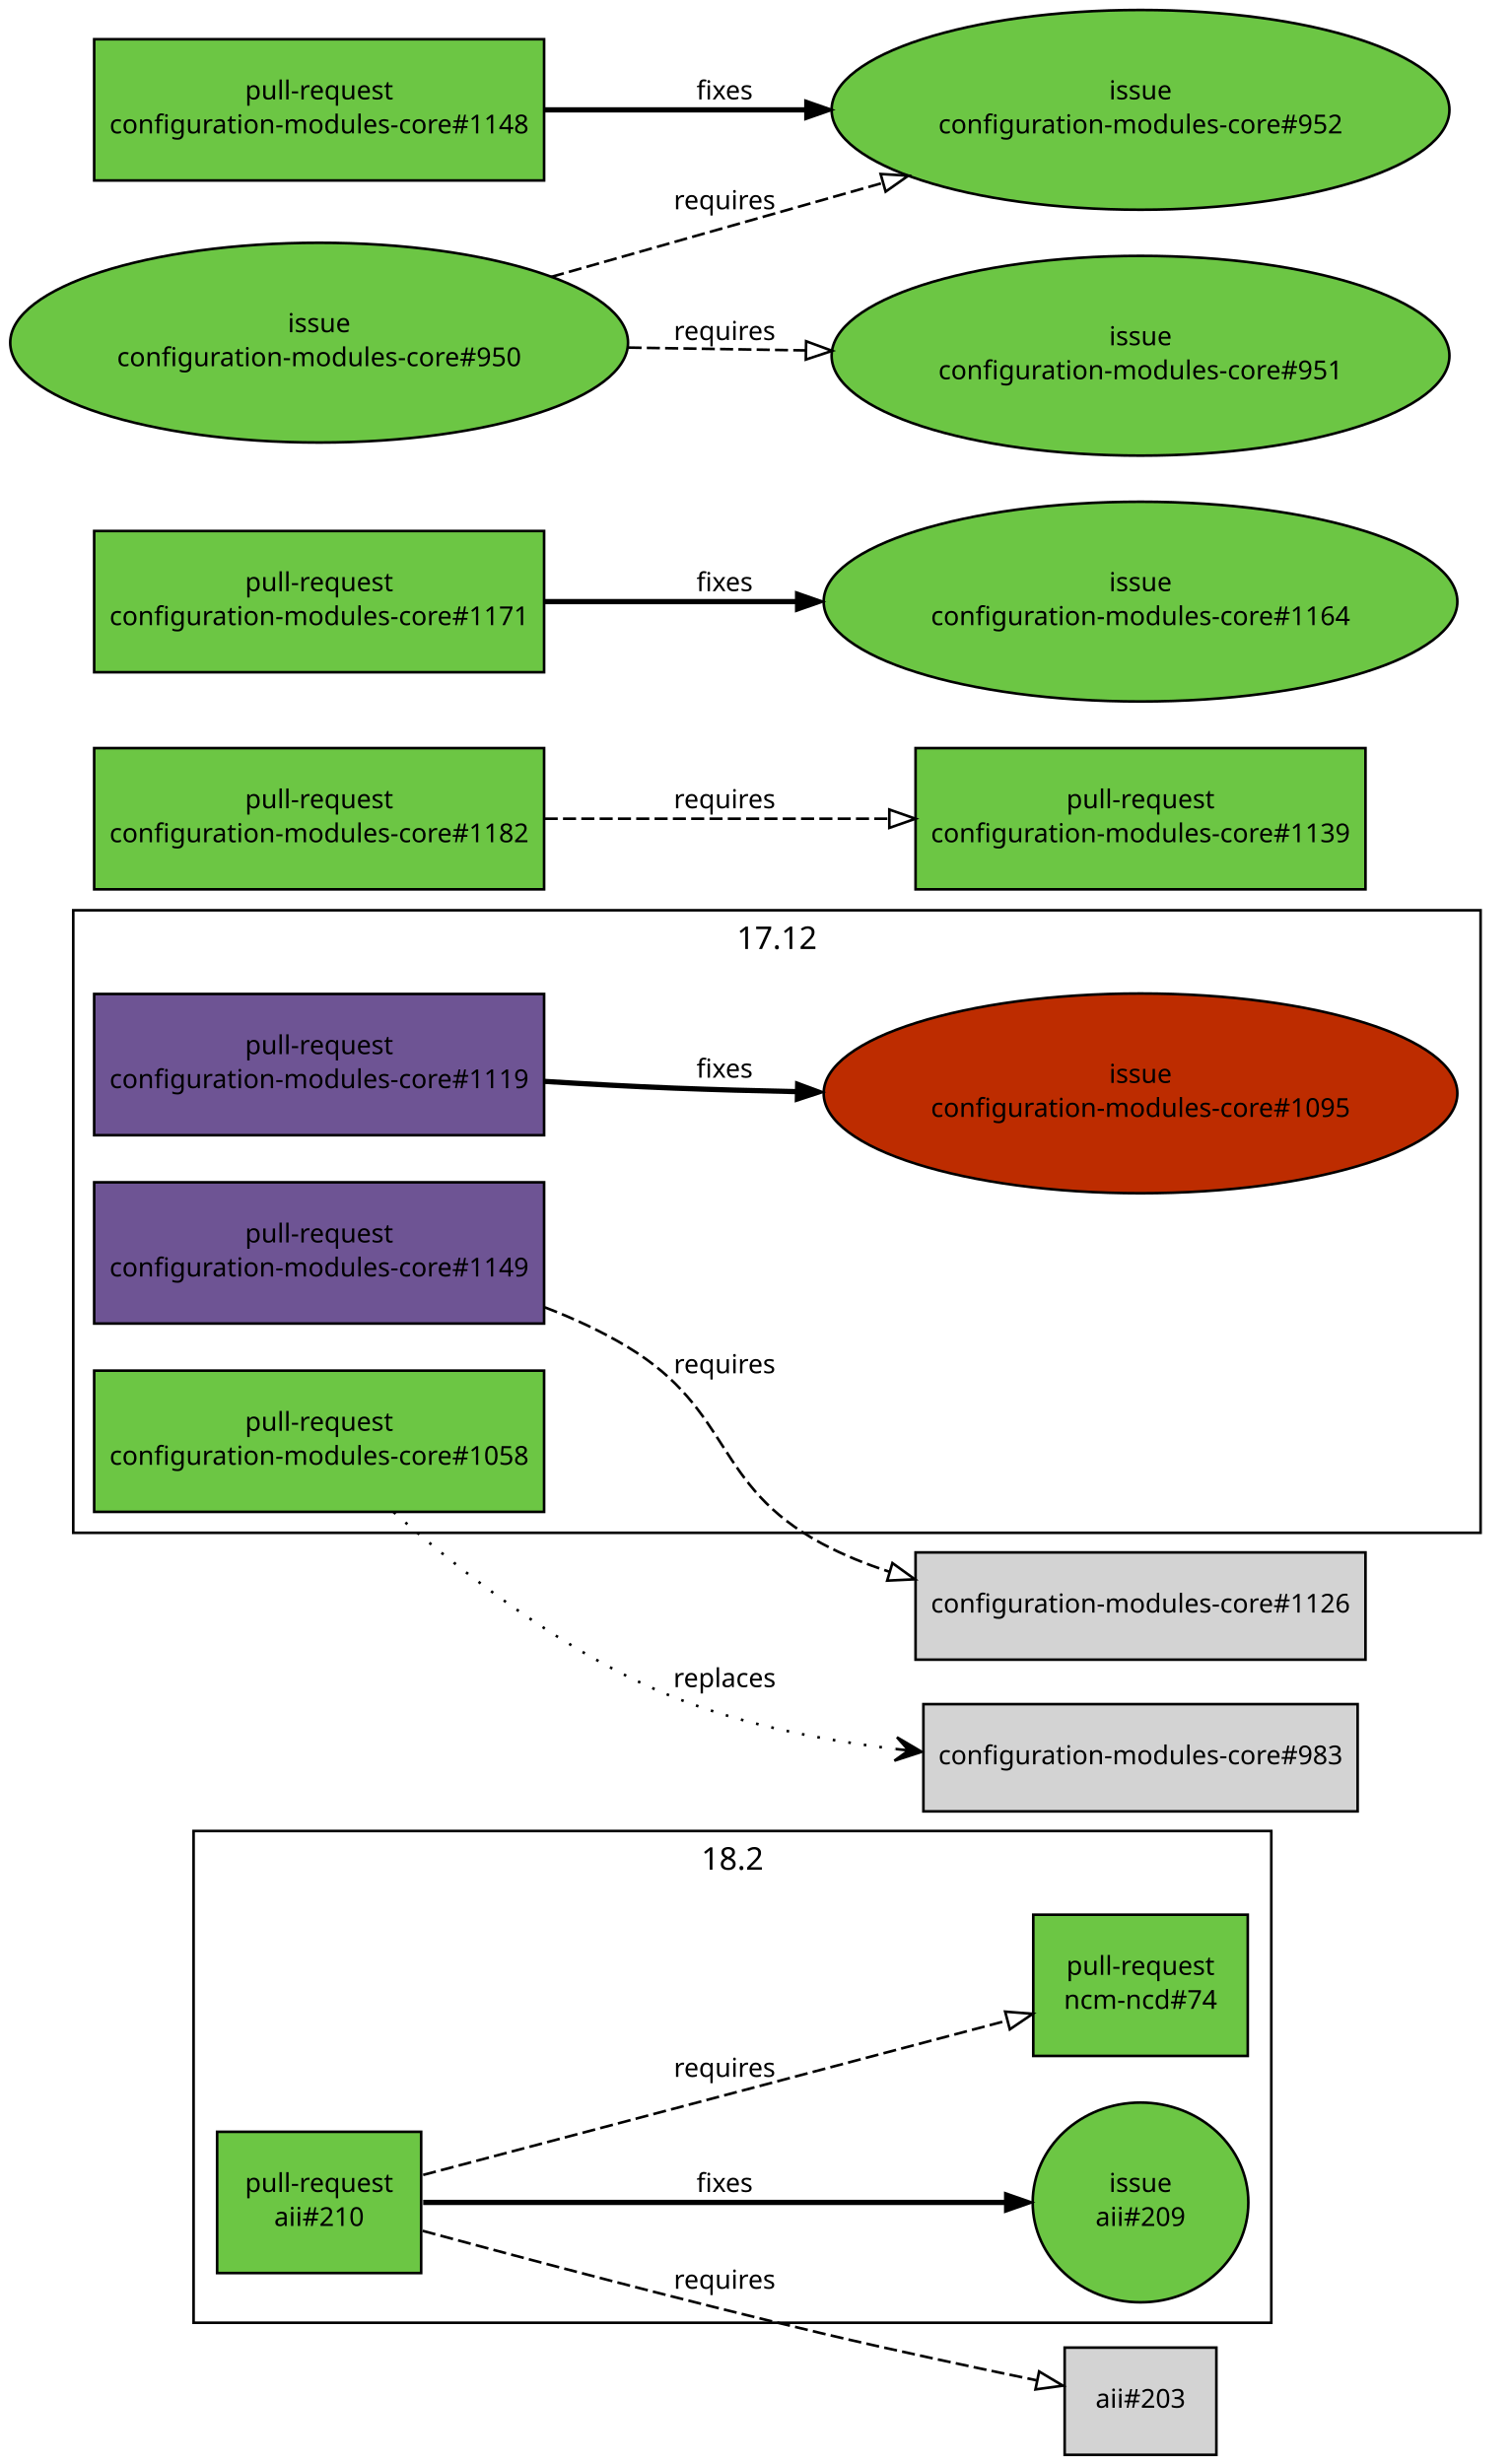
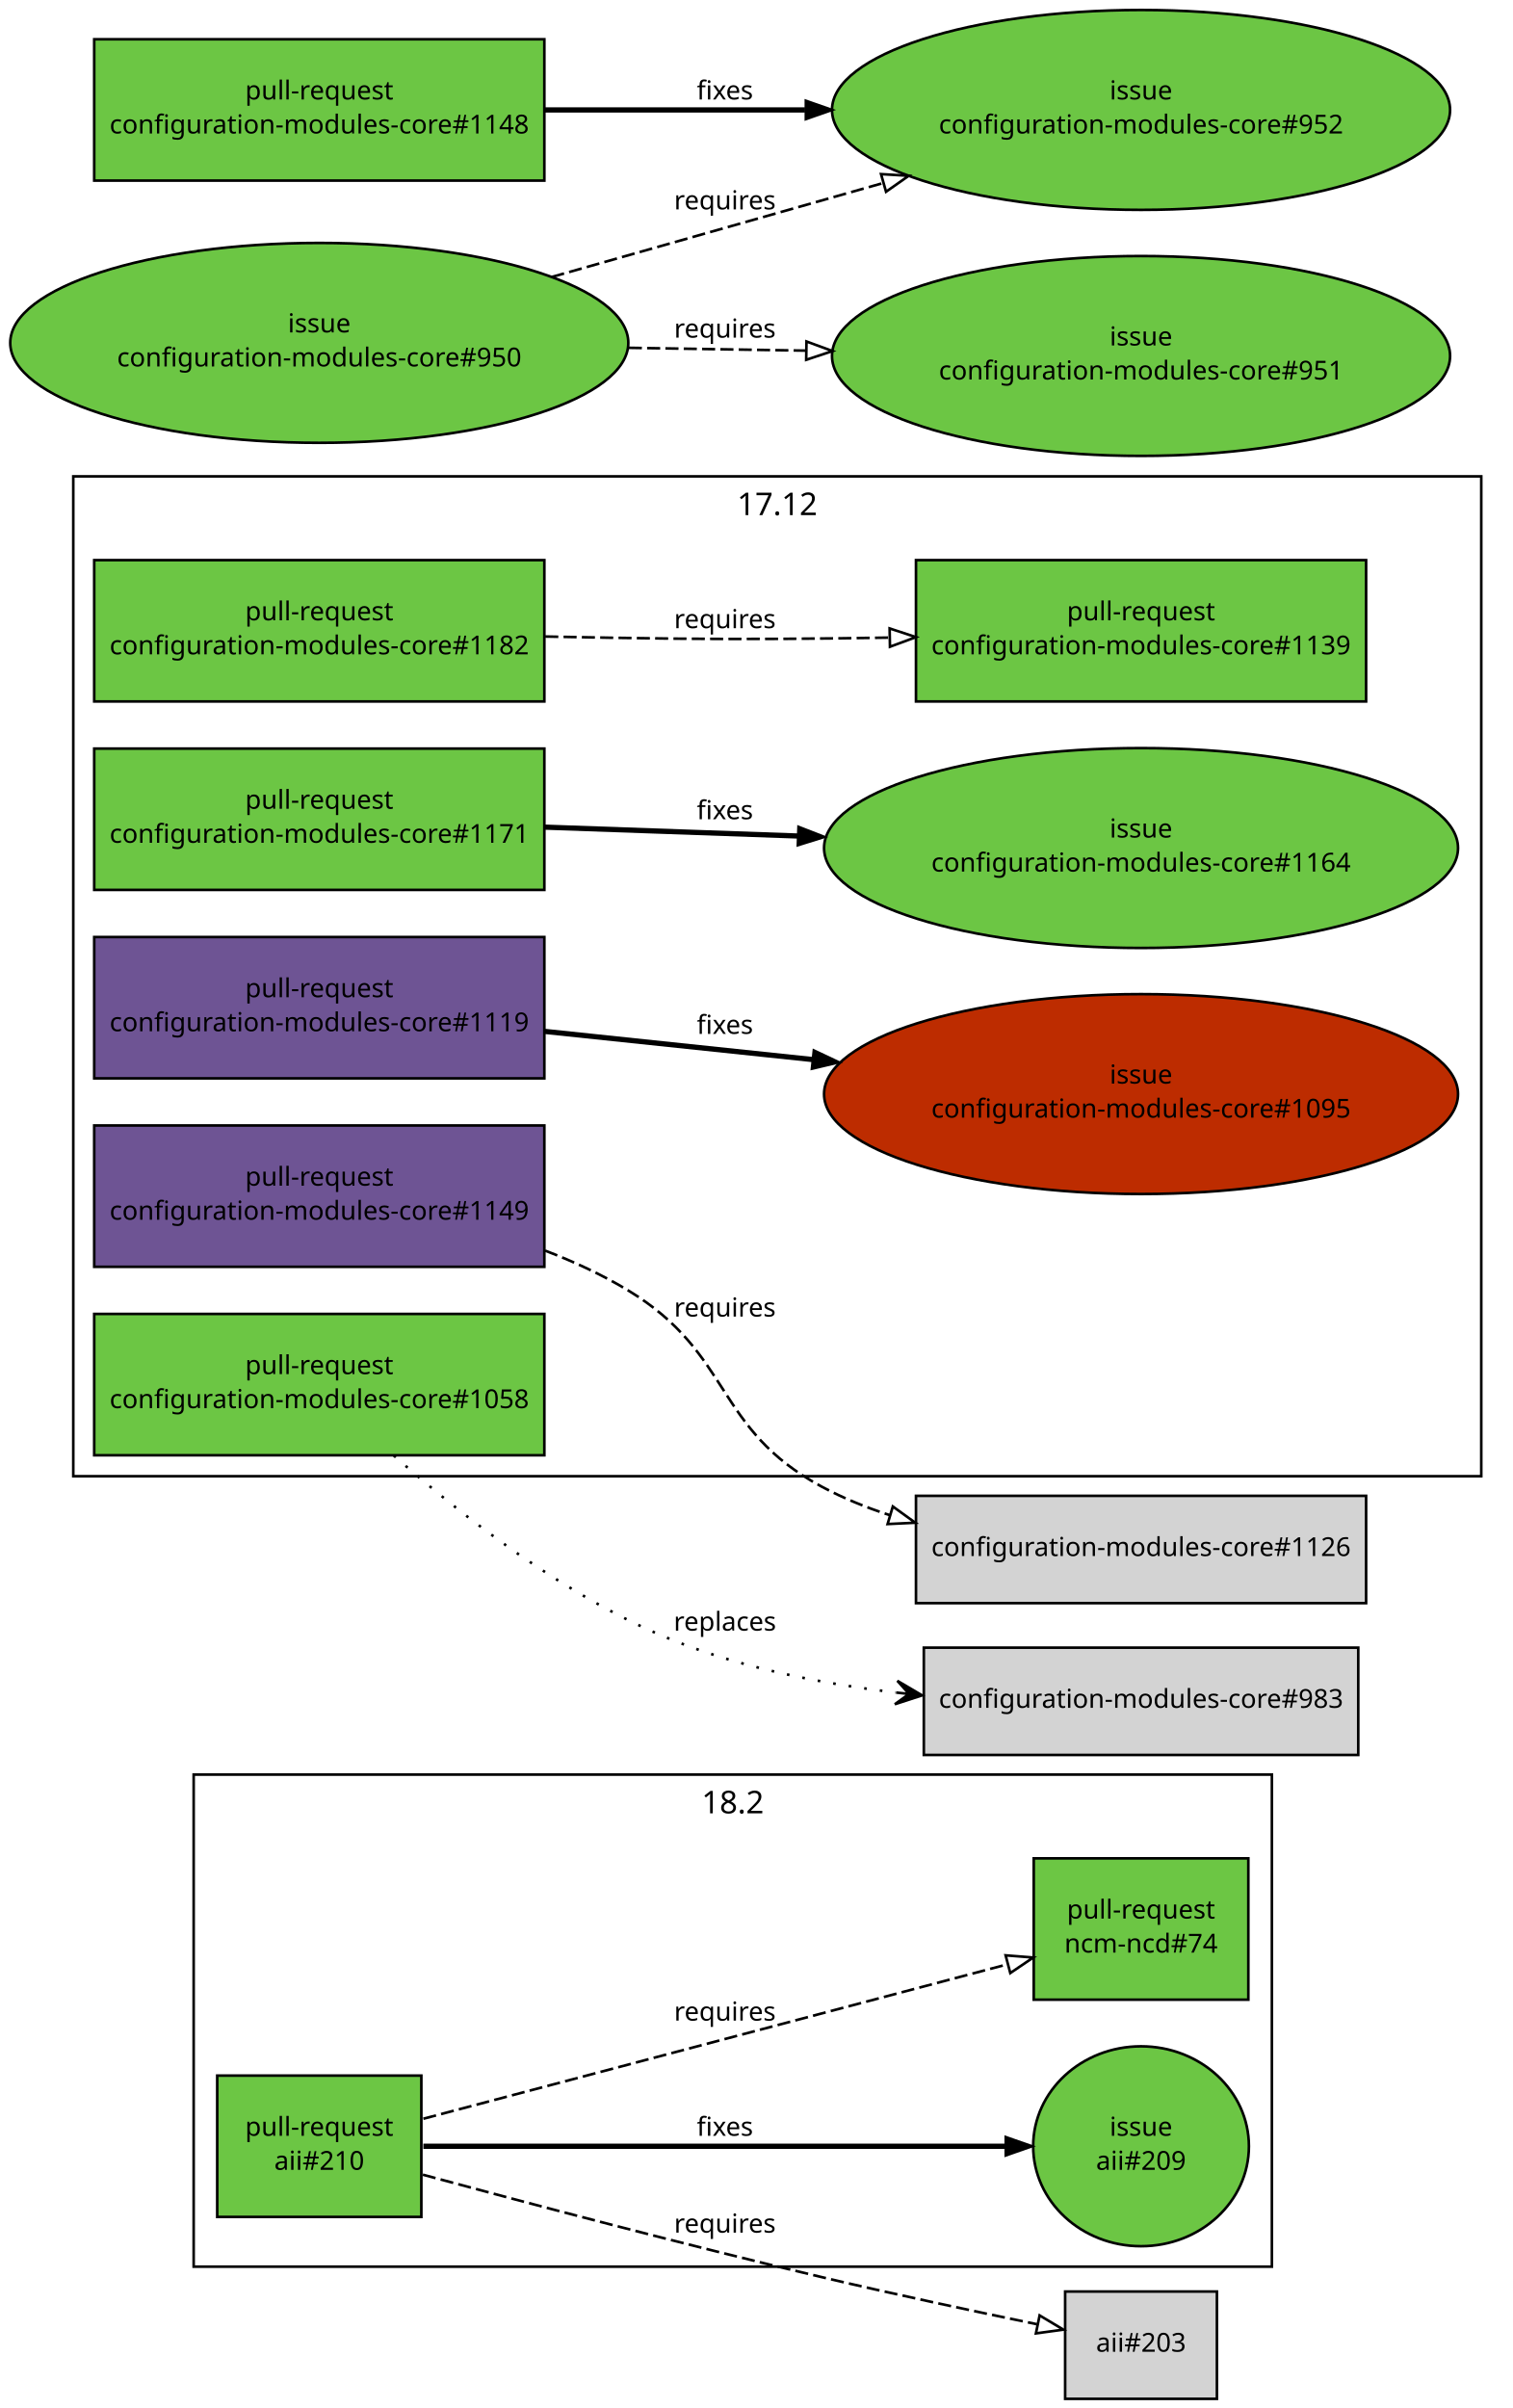
- <svg xmlns="http://www.w3.org/2000/svg" xmlns:xlink="http://www.w3.org/1999/xlink" width="578pt" height="942pt" viewBox="0.00 0.00 578.00 942.00">
-   <g id="graph1" class="graph" transform="scale(1 1) rotate(0) translate(4 938)">
-     <polygon fill="white" stroke="white" points="-4,5 -4,-938 575,-938 575,5 -4,5" />
+ <svg xmlns="http://www.w3.org/2000/svg" xmlns:xlink="http://www.w3.org/1999/xlink" width="578pt" height="920pt" viewBox="0.00 0.00 578.00 920.00">
+   <g id="graph1" class="graph" transform="scale(1 1) rotate(0) translate(4 916)">
+     <polygon fill="white" stroke="white" points="-4,5 -4,-916 575,-916 575,5 -4,5" />
    <g id="graph2" class="cluster">
-       <polygon fill="none" stroke="black" points="24,-352 24,-590 562,-590 562,-352 24,-352" />
-       <text text-anchor="middle" x="293" y="-575.2" font-family="Sans" font-size="12.00">17.12</text>
+       <polygon fill="none" stroke="black" points="24,-352 24,-734 562,-734 562,-352 24,-352" />
+       <text text-anchor="middle" x="293" y="-719.2" font-family="Sans" font-size="12.00">17.12</text>
    </g>
    <g id="graph3" class="cluster">
      <polygon fill="none" stroke="black" points="70,-50 70,-238 482,-238 482,-50 70,-50" />
      <text text-anchor="middle" x="276" y="-223.2" font-family="Sans" font-size="12.00">18.2</text>
    </g>
    <g id="node1" class="node">
      <a xlink:href="https://github.com/quattor/aii/pull/210" xlink:title="Shellfe: support active config for plugins" target="_parent">
        <polygon fill="#6cc644" stroke="black" points="157,-123 79,-123 79,-69 157,-69 157,-123" />
        <text text-anchor="middle" x="118" y="-100" font-family="Sans" font-size="10.00">pull-request</text>
        <text text-anchor="middle" x="118" y="-87" font-family="Sans" font-size="10.00">aii#210</text>
      </a>
    </g>
    <g id="node3" class="node">
      <a xlink:href="https://github.com/quattor/aii/issues/209" xlink:title="support ACTIVE_CONFIG" target="_parent">
        <ellipse fill="#6cc644" stroke="black" cx="432" cy="-96" rx="41.217" ry="38.184" />
        <text text-anchor="middle" x="432" y="-100" font-family="Sans" font-size="10.00">issue</text>
        <text text-anchor="middle" x="432" y="-87" font-family="Sans" font-size="10.00">aii#209</text>
      </a>
    </g>
    <g id="edge2" class="edge">
      <path fill="none" stroke="black" stroke-width="2" d="M157.768,-96C214.279,-96 317.868,-96 380.284,-96" />
      <polygon fill="black" stroke="black" points="380.31,-99.5 390.31,-96 380.31,-92.5 380.31,-99.5" />
      <text text-anchor="middle" x="273" y="-100" font-family="Sans" font-size="10.00">fixes</text>
    </g>
    <g id="node5" class="node">
      <a xlink:href="https://github.com/quattor/ncm-ncd/pull/74" xlink:title="Set the current active config as an attribute to the component" target="_parent">
        <polygon fill="#6cc644" stroke="black" points="473,-206 391,-206 391,-152 473,-152 473,-206" />
        <text text-anchor="middle" x="432" y="-183" font-family="Sans" font-size="10.00">pull-request</text>
        <text text-anchor="middle" x="432" y="-170" font-family="Sans" font-size="10.00">ncm-ncd#74</text>
      </a>
    </g>
    <g id="edge4" class="edge">
      <path fill="none" stroke="black" stroke-dasharray="5,2" d="M157.768,-106.512C214.435,-121.491 318.442,-148.983 380.801,-165.466" />
      <polygon fill="none" stroke="black" points="380.25,-168.941 390.813,-168.113 382.039,-162.173 380.25,-168.941" />
      <text text-anchor="middle" x="273" y="-144" font-family="Sans" font-size="10.00">requires</text>
    </g>
    <g id="node7" class="node">
      <polygon fill="lightgrey" stroke="black" points="461,-40.5 403,-40.5 403,0.5 461,0.5 461,-40.5" />
      <text text-anchor="middle" x="432" y="-17.5" font-family="Sans" font-size="10.00">aii#203</text>
    </g>
    <g id="edge6" class="edge">
      <path fill="none" stroke="black" stroke-dasharray="5,2" d="M157.585,-85.138C196.315,-74.641 257.039,-58.533 310,-46 337.353,-39.527 368.33,-32.934 392.226,-28.007" />
      <polygon fill="none" stroke="black" points="393.24,-31.372 402.334,-25.935 391.835,-24.515 393.24,-31.372" />
      <text text-anchor="middle" x="273" y="-63" font-family="Sans" font-size="10.00">requires</text>
    </g>
    <g id="node8" class="node">
+       <a xlink:href="https://github.com/quattor/configuration-modules-core/pull/1182" xlink:title="ncm-opennebula: Include 5.4.x configuration" target="_parent">
+         <polygon fill="#6cc644" stroke="black" points="204,-702 32,-702 32,-648 204,-648 204,-702" />
+         <text text-anchor="middle" x="118" y="-679" font-family="Sans" font-size="10.00">pull-request</text>
+         <text text-anchor="middle" x="118" y="-666" font-family="Sans" font-size="10.00">configuration-modules-core#1182</text>
+       </a>
+     </g>
+     <g id="node10" class="node">
+       <a xlink:href="https://github.com/quattor/configuration-modules-core/pull/1139" xlink:title="ncm-opennebula: include hugepages options" target="_parent">
+         <polygon fill="#6cc644" stroke="black" points="518,-702 346,-702 346,-648 518,-648 518,-702" />
+         <text text-anchor="middle" x="432" y="-679" font-family="Sans" font-size="10.00">pull-request</text>
+         <text text-anchor="middle" x="432" y="-666" font-family="Sans" font-size="10.00">configuration-modules-core#1139</text>
+       </a>
+     </g>
+     <g id="edge8" class="edge">
+       <path fill="none" stroke="black" stroke-dasharray="5,2" d="M204.329,-672.809C220.818,-672.472 237.942,-672.177 254,-672 280.582,-671.707 309.395,-671.949 335.94,-672.401" />
+       <polygon fill="none" stroke="black" points="335.931,-675.901 345.993,-672.583 336.058,-668.902 335.931,-675.901" />
+       <text text-anchor="middle" x="273" y="-676" font-family="Sans" font-size="10.00">requires</text>
+     </g>
+     <g id="node11" class="node">
+       <a xlink:href="https://github.com/quattor/configuration-modules-core/pull/1171" xlink:title="ncm-cups enhancements and cleanups" target="_parent">
+         <polygon fill="#6cc644" stroke="black" points="204,-630 32,-630 32,-576 204,-576 204,-630" />
+         <text text-anchor="middle" x="118" y="-607" font-family="Sans" font-size="10.00">pull-request</text>
+         <text text-anchor="middle" x="118" y="-594" font-family="Sans" font-size="10.00">configuration-modules-core#1171</text>
+       </a>
+     </g>
+     <g id="node13" class="node">
+       <a xlink:href="https://github.com/quattor/configuration-modules-core/issues/1164" xlink:title="ncm-cups 17.7.0: configuration of ServerAlias + miscellanous enhancements" target="_parent">
+         <ellipse fill="#6cc644" stroke="black" cx="432" cy="-592" rx="121.122" ry="38.184" />
+         <text text-anchor="middle" x="432" y="-596" font-family="Sans" font-size="10.00">issue</text>
+         <text text-anchor="middle" x="432" y="-583" font-family="Sans" font-size="10.00">configuration-modules-core#1164</text>
+       </a>
+     </g>
+     <g id="edge10" class="edge">
+       <path fill="none" stroke="black" stroke-width="2" d="M204.217,-599.98C234.08,-598.933 268.265,-597.736 300.912,-596.592" />
+       <polygon fill="black" stroke="black" points="301.116,-600.087 310.988,-596.239 300.871,-593.092 301.116,-600.087" />
+       <text text-anchor="middle" x="273" y="-603" font-family="Sans" font-size="10.00">fixes</text>
+     </g>
+     <g id="node14" class="node">
      <a xlink:href="https://github.com/quattor/configuration-modules-core/pull/1149" xlink:title="ncm-metaconfig: rsyslog: rainer script configuration" target="_parent">
        <polygon fill="#6e5494" stroke="black" points="204,-486 32,-486 32,-432 204,-432 204,-486" />
        <text text-anchor="middle" x="118" y="-463" font-family="Sans" font-size="10.00">pull-request</text>
        <text text-anchor="middle" x="118" y="-450" font-family="Sans" font-size="10.00">configuration-modules-core#1149</text>
      </a>
    </g>
-     <g id="node10" class="node">
+     <g id="node16" class="node">
      <polygon fill="lightgrey" stroke="black" points="518,-344.5 346,-344.5 346,-303.5 518,-303.5 518,-344.5" />
      <text text-anchor="middle" x="432" y="-321.5" font-family="Sans" font-size="10.00">configuration-modules-core#1126</text>
    </g>
-     <g id="edge8" class="edge">
+     <g id="edge12" class="edge">
      <path fill="none" stroke="black" stroke-dasharray="5,2" d="M204.29,-438.194C215.336,-433.956 226.196,-428.932 236,-423 276.065,-398.759 268.753,-370.169 310,-348 318.099,-343.647 326.88,-340.078 335.892,-337.153" />
      <polygon fill="none" stroke="black" points="337.153,-340.43 345.741,-334.225 335.158,-333.72 337.153,-340.43" />
      <text text-anchor="middle" x="273" y="-413" font-family="Sans" font-size="10.00">requires</text>
    </g>
-     <g id="node11" class="node">
+     <g id="node17" class="node">
      <a xlink:href="https://github.com/quattor/configuration-modules-core/pull/1119" xlink:title="ncm-systemd: cleanup, restarting modified unitfiles and initial handling of unconfigured units" target="_parent">
        <polygon fill="#6e5494" stroke="black" points="204,-558 32,-558 32,-504 204,-504 204,-558" />
        <text text-anchor="middle" x="118" y="-535" font-family="Sans" font-size="10.00">pull-request</text>
        <text text-anchor="middle" x="118" y="-522" font-family="Sans" font-size="10.00">configuration-modules-core#1119</text>
      </a>
    </g>
-     <g id="node13" class="node">
+     <g id="node19" class="node">
      <a xlink:href="https://github.com/quattor/configuration-modules-core/issues/1095" xlink:title="ncm-systemd: Manual intervention required in order for drop-in unit files to have any affect" target="_parent">
-         <ellipse fill="#bd2c00" stroke="black" cx="432" cy="-520" rx="121.122" ry="38.184" />
-         <text text-anchor="middle" x="432" y="-524" font-family="Sans" font-size="10.00">issue</text>
-         <text text-anchor="middle" x="432" y="-511" font-family="Sans" font-size="10.00">configuration-modules-core#1095</text>
+         <ellipse fill="#bd2c00" stroke="black" cx="432" cy="-498" rx="121.122" ry="38.184" />
+         <text text-anchor="middle" x="432" y="-502" font-family="Sans" font-size="10.00">issue</text>
+         <text text-anchor="middle" x="432" y="-489" font-family="Sans" font-size="10.00">configuration-modules-core#1095</text>
      </a>
    </g>
-     <g id="edge10" class="edge">
-       <path fill="none" stroke="black" stroke-width="2" d="M204.297,-524.574C220.789,-523.548 237.921,-522.622 254,-522 268.946,-521.422 284.603,-520.991 300.168,-520.672" />
-       <polygon fill="black" stroke="black" points="300.443,-524.168 310.375,-520.478 300.31,-517.169 300.443,-524.168" />
-       <text text-anchor="middle" x="273" y="-526" font-family="Sans" font-size="10.00">fixes</text>
+     <g id="edge14" class="edge">
+       <path fill="none" stroke="black" stroke-width="2" d="M204.217,-521.939C235.779,-518.622 272.167,-514.798 306.466,-511.193" />
+       <polygon fill="black" stroke="black" points="306.976,-514.659 316.556,-510.133 306.245,-507.697 306.976,-514.659" />
+       <text text-anchor="middle" x="273" y="-521" font-family="Sans" font-size="10.00">fixes</text>
    </g>
-     <g id="node14" class="node">
+     <g id="node20" class="node">
      <a xlink:href="https://github.com/quattor/configuration-modules-core/pull/1058" xlink:title="ncm-ssh: disable insecure ssh ciphersuites and macs" target="_parent">
        <polygon fill="#6cc644" stroke="black" points="204,-414 32,-414 32,-360 204,-360 204,-414" />
        <text text-anchor="middle" x="118" y="-391" font-family="Sans" font-size="10.00">pull-request</text>
        <text text-anchor="middle" x="118" y="-378" font-family="Sans" font-size="10.00">configuration-modules-core#1058</text>
      </a>
    </g>
-     <g id="node16" class="node">
+     <g id="node22" class="node">
      <polygon fill="lightgrey" stroke="black" points="515,-286.5 349,-286.5 349,-245.5 515,-245.5 515,-286.5" />
      <text text-anchor="middle" x="432" y="-263.5" font-family="Sans" font-size="10.00">configuration-modules-core#983</text>
    </g>
-     <g id="edge12" class="edge">
+     <g id="edge16" class="edge">
      <path fill="none" stroke="black" stroke-dasharray="1,5" d="M146.476,-359.897C172.365,-336.969 212.727,-305.316 254,-289 280.324,-278.594 310.381,-272.677 338.205,-269.373" />
      <polygon fill="black" stroke="black" points="348.344,-268.271 338.889,-273.825 343.373,-268.811 338.403,-269.352 338.403,-269.352 338.403,-269.352 343.373,-268.811 337.916,-264.878 348.344,-268.271 348.344,-268.271" />
      <text text-anchor="middle" x="273" y="-293" font-family="Sans" font-size="10.00">replaces</text>
    </g>
-     <g id="node17" class="node">
-       <a xlink:href="https://github.com/quattor/configuration-modules-core/pull/1182" xlink:title="ncm-opennebula: Include 5.4.x configuration" target="_parent">
-         <polygon fill="#6cc644" stroke="black" points="204,-652 32,-652 32,-598 204,-598 204,-652" />
-         <text text-anchor="middle" x="118" y="-629" font-family="Sans" font-size="10.00">pull-request</text>
-         <text text-anchor="middle" x="118" y="-616" font-family="Sans" font-size="10.00">configuration-modules-core#1182</text>
-       </a>
-     </g>
-     <g id="node19" class="node">
-       <a xlink:href="https://github.com/quattor/configuration-modules-core/pull/1139" xlink:title="ncm-opennebula: include hugepages options" target="_parent">
-         <polygon fill="#6cc644" stroke="black" points="518,-652 346,-652 346,-598 518,-598 518,-652" />
-         <text text-anchor="middle" x="432" y="-629" font-family="Sans" font-size="10.00">pull-request</text>
-         <text text-anchor="middle" x="432" y="-616" font-family="Sans" font-size="10.00">configuration-modules-core#1139</text>
-       </a>
-     </g>
-     <g id="edge14" class="edge">
-       <path fill="none" stroke="black" stroke-dasharray="5,2" d="M204.217,-625C244.975,-625 293.781,-625 335.743,-625" />
-       <polygon fill="none" stroke="black" points="335.975,-628.5 345.975,-625 335.975,-621.5 335.975,-628.5" />
-       <text text-anchor="middle" x="273" y="-629" font-family="Sans" font-size="10.00">requires</text>
-     </g>
-     <g id="node20" class="node">
-       <a xlink:href="https://github.com/quattor/configuration-modules-core/pull/1171" xlink:title="[WIP] ncm-cups enhancements and cleanups" target="_parent">
-         <polygon fill="#6cc644" stroke="black" points="204,-735 32,-735 32,-681 204,-681 204,-735" />
-         <text text-anchor="middle" x="118" y="-712" font-family="Sans" font-size="10.00">pull-request</text>
-         <text text-anchor="middle" x="118" y="-699" font-family="Sans" font-size="10.00">configuration-modules-core#1171</text>
-       </a>
-     </g>
-     <g id="node22" class="node">
-       <a xlink:href="https://github.com/quattor/configuration-modules-core/issues/1164" xlink:title="ncm-cups 17.7.0: configuration of ServerAlias + miscellanous enhancements" target="_parent">
-         <ellipse fill="#6cc644" stroke="black" cx="432" cy="-708" rx="121.122" ry="38.184" />
-         <text text-anchor="middle" x="432" y="-712" font-family="Sans" font-size="10.00">issue</text>
-         <text text-anchor="middle" x="432" y="-699" font-family="Sans" font-size="10.00">configuration-modules-core#1164</text>
-       </a>
-     </g>
-     <g id="edge16" class="edge">
-       <path fill="none" stroke="black" stroke-width="2" d="M204.217,-708C233.916,-708 267.888,-708 300.372,-708" />
-       <polygon fill="black" stroke="black" points="300.399,-711.5 310.399,-708 300.399,-704.5 300.399,-711.5" />
-       <text text-anchor="middle" x="273" y="-712" font-family="Sans" font-size="10.00">fixes</text>
-     </g>
    <g id="node23" class="node">
      <a xlink:href="https://github.com/quattor/configuration-modules-core/pull/1148" xlink:title="ncm-spma: Remove support from groups from spma yumng backend" target="_parent">
-         <polygon fill="#6cc644" stroke="black" points="204,-923 32,-923 32,-869 204,-869 204,-923" />
-         <text text-anchor="middle" x="118" y="-900" font-family="Sans" font-size="10.00">pull-request</text>
-         <text text-anchor="middle" x="118" y="-887" font-family="Sans" font-size="10.00">configuration-modules-core#1148</text>
+         <polygon fill="#6cc644" stroke="black" points="204,-901 32,-901 32,-847 204,-847 204,-901" />
+         <text text-anchor="middle" x="118" y="-878" font-family="Sans" font-size="10.00">pull-request</text>
+         <text text-anchor="middle" x="118" y="-865" font-family="Sans" font-size="10.00">configuration-modules-core#1148</text>
      </a>
    </g>
    <g id="node25" class="node">
      <a xlink:href="https://github.com/quattor/configuration-modules-core/issues/952" xlink:title="ncm-spma (yumng): Remove support for package groups" target="_parent">
-         <ellipse fill="#6cc644" stroke="black" cx="432" cy="-896" rx="118.087" ry="38.184" />
-         <text text-anchor="middle" x="432" y="-900" font-family="Sans" font-size="10.00">issue</text>
-         <text text-anchor="middle" x="432" y="-887" font-family="Sans" font-size="10.00">configuration-modules-core#952</text>
+         <ellipse fill="#6cc644" stroke="black" cx="432" cy="-874" rx="118.087" ry="38.184" />
+         <text text-anchor="middle" x="432" y="-878" font-family="Sans" font-size="10.00">issue</text>
+         <text text-anchor="middle" x="432" y="-865" font-family="Sans" font-size="10.00">configuration-modules-core#952</text>
      </a>
    </g>
    <g id="edge18" class="edge">
-       <path fill="none" stroke="black" stroke-width="2" d="M204.217,-896C234.903,-896 270.151,-896 303.606,-896" />
-       <polygon fill="black" stroke="black" points="303.924,-899.5 313.924,-896 303.924,-892.5 303.924,-899.5" />
-       <text text-anchor="middle" x="273" y="-900" font-family="Sans" font-size="10.00">fixes</text>
+       <path fill="none" stroke="black" stroke-width="2" d="M204.217,-874C234.903,-874 270.151,-874 303.606,-874" />
+       <polygon fill="black" stroke="black" points="303.924,-877.5 313.924,-874 303.924,-870.5 303.924,-877.5" />
+       <text text-anchor="middle" x="273" y="-878" font-family="Sans" font-size="10.00">fixes</text>
    </g>
    <g id="node26" class="node">
      <a xlink:href="https://github.com/quattor/configuration-modules-core/issues/950" xlink:title="ncm-spma: Remove support for package groups from yum backends" target="_parent">
-         <ellipse fill="#6cc644" stroke="black" cx="118" cy="-807" rx="118.087" ry="38.184" />
-         <text text-anchor="middle" x="118" y="-811" font-family="Sans" font-size="10.00">issue</text>
-         <text text-anchor="middle" x="118" y="-798" font-family="Sans" font-size="10.00">configuration-modules-core#950</text>
+         <ellipse fill="#6cc644" stroke="black" cx="118" cy="-785" rx="118.087" ry="38.184" />
+         <text text-anchor="middle" x="118" y="-789" font-family="Sans" font-size="10.00">issue</text>
+         <text text-anchor="middle" x="118" y="-776" font-family="Sans" font-size="10.00">configuration-modules-core#950</text>
      </a>
    </g>
    <g id="edge22" class="edge">
-       <path fill="none" stroke="black" stroke-dasharray="5,2" d="M206.721,-832.147C246.26,-843.354 292.974,-856.595 333.584,-868.105" />
-       <polygon fill="none" stroke="black" points="332.651,-871.478 343.226,-870.838 334.56,-864.744 332.651,-871.478" />
-       <text text-anchor="middle" x="273" y="-858" font-family="Sans" font-size="10.00">requires</text>
+       <path fill="none" stroke="black" stroke-dasharray="5,2" d="M206.721,-810.147C246.26,-821.354 292.974,-834.595 333.584,-846.105" />
+       <polygon fill="none" stroke="black" points="332.651,-849.478 343.226,-848.838 334.56,-842.744 332.651,-849.478" />
+       <text text-anchor="middle" x="273" y="-836" font-family="Sans" font-size="10.00">requires</text>
    </g>
    <g id="node28" class="node">
      <a xlink:href="https://github.com/quattor/configuration-modules-core/issues/951" xlink:title="ncm-spma (yum): Remove support for package groups" target="_parent">
-         <ellipse fill="#6cc644" stroke="black" cx="432" cy="-802" rx="118.087" ry="38.184" />
-         <text text-anchor="middle" x="432" y="-806" font-family="Sans" font-size="10.00">issue</text>
-         <text text-anchor="middle" x="432" y="-793" font-family="Sans" font-size="10.00">configuration-modules-core#951</text>
+         <ellipse fill="#6cc644" stroke="black" cx="432" cy="-780" rx="118.087" ry="38.184" />
+         <text text-anchor="middle" x="432" y="-784" font-family="Sans" font-size="10.00">issue</text>
+         <text text-anchor="middle" x="432" y="-771" font-family="Sans" font-size="10.00">configuration-modules-core#951</text>
      </a>
    </g>
    <g id="edge20" class="edge">
-       <path fill="none" stroke="black" stroke-dasharray="5,2" d="M236.263,-805.117C258.348,-804.765 281.525,-804.396 303.892,-804.04" />
-       <polygon fill="none" stroke="black" points="304.162,-807.536 314.105,-803.877 304.05,-800.537 304.162,-807.536" />
-       <text text-anchor="middle" x="273" y="-808" font-family="Sans" font-size="10.00">requires</text>
+       <path fill="none" stroke="black" stroke-dasharray="5,2" d="M236.263,-783.117C258.348,-782.765 281.525,-782.396 303.892,-782.04" />
+       <polygon fill="none" stroke="black" points="304.162,-785.536 314.105,-781.877 304.05,-778.537 304.162,-785.536" />
+       <text text-anchor="middle" x="273" y="-787" font-family="Sans" font-size="10.00">requires</text>
    </g>
  </g>
</svg>
